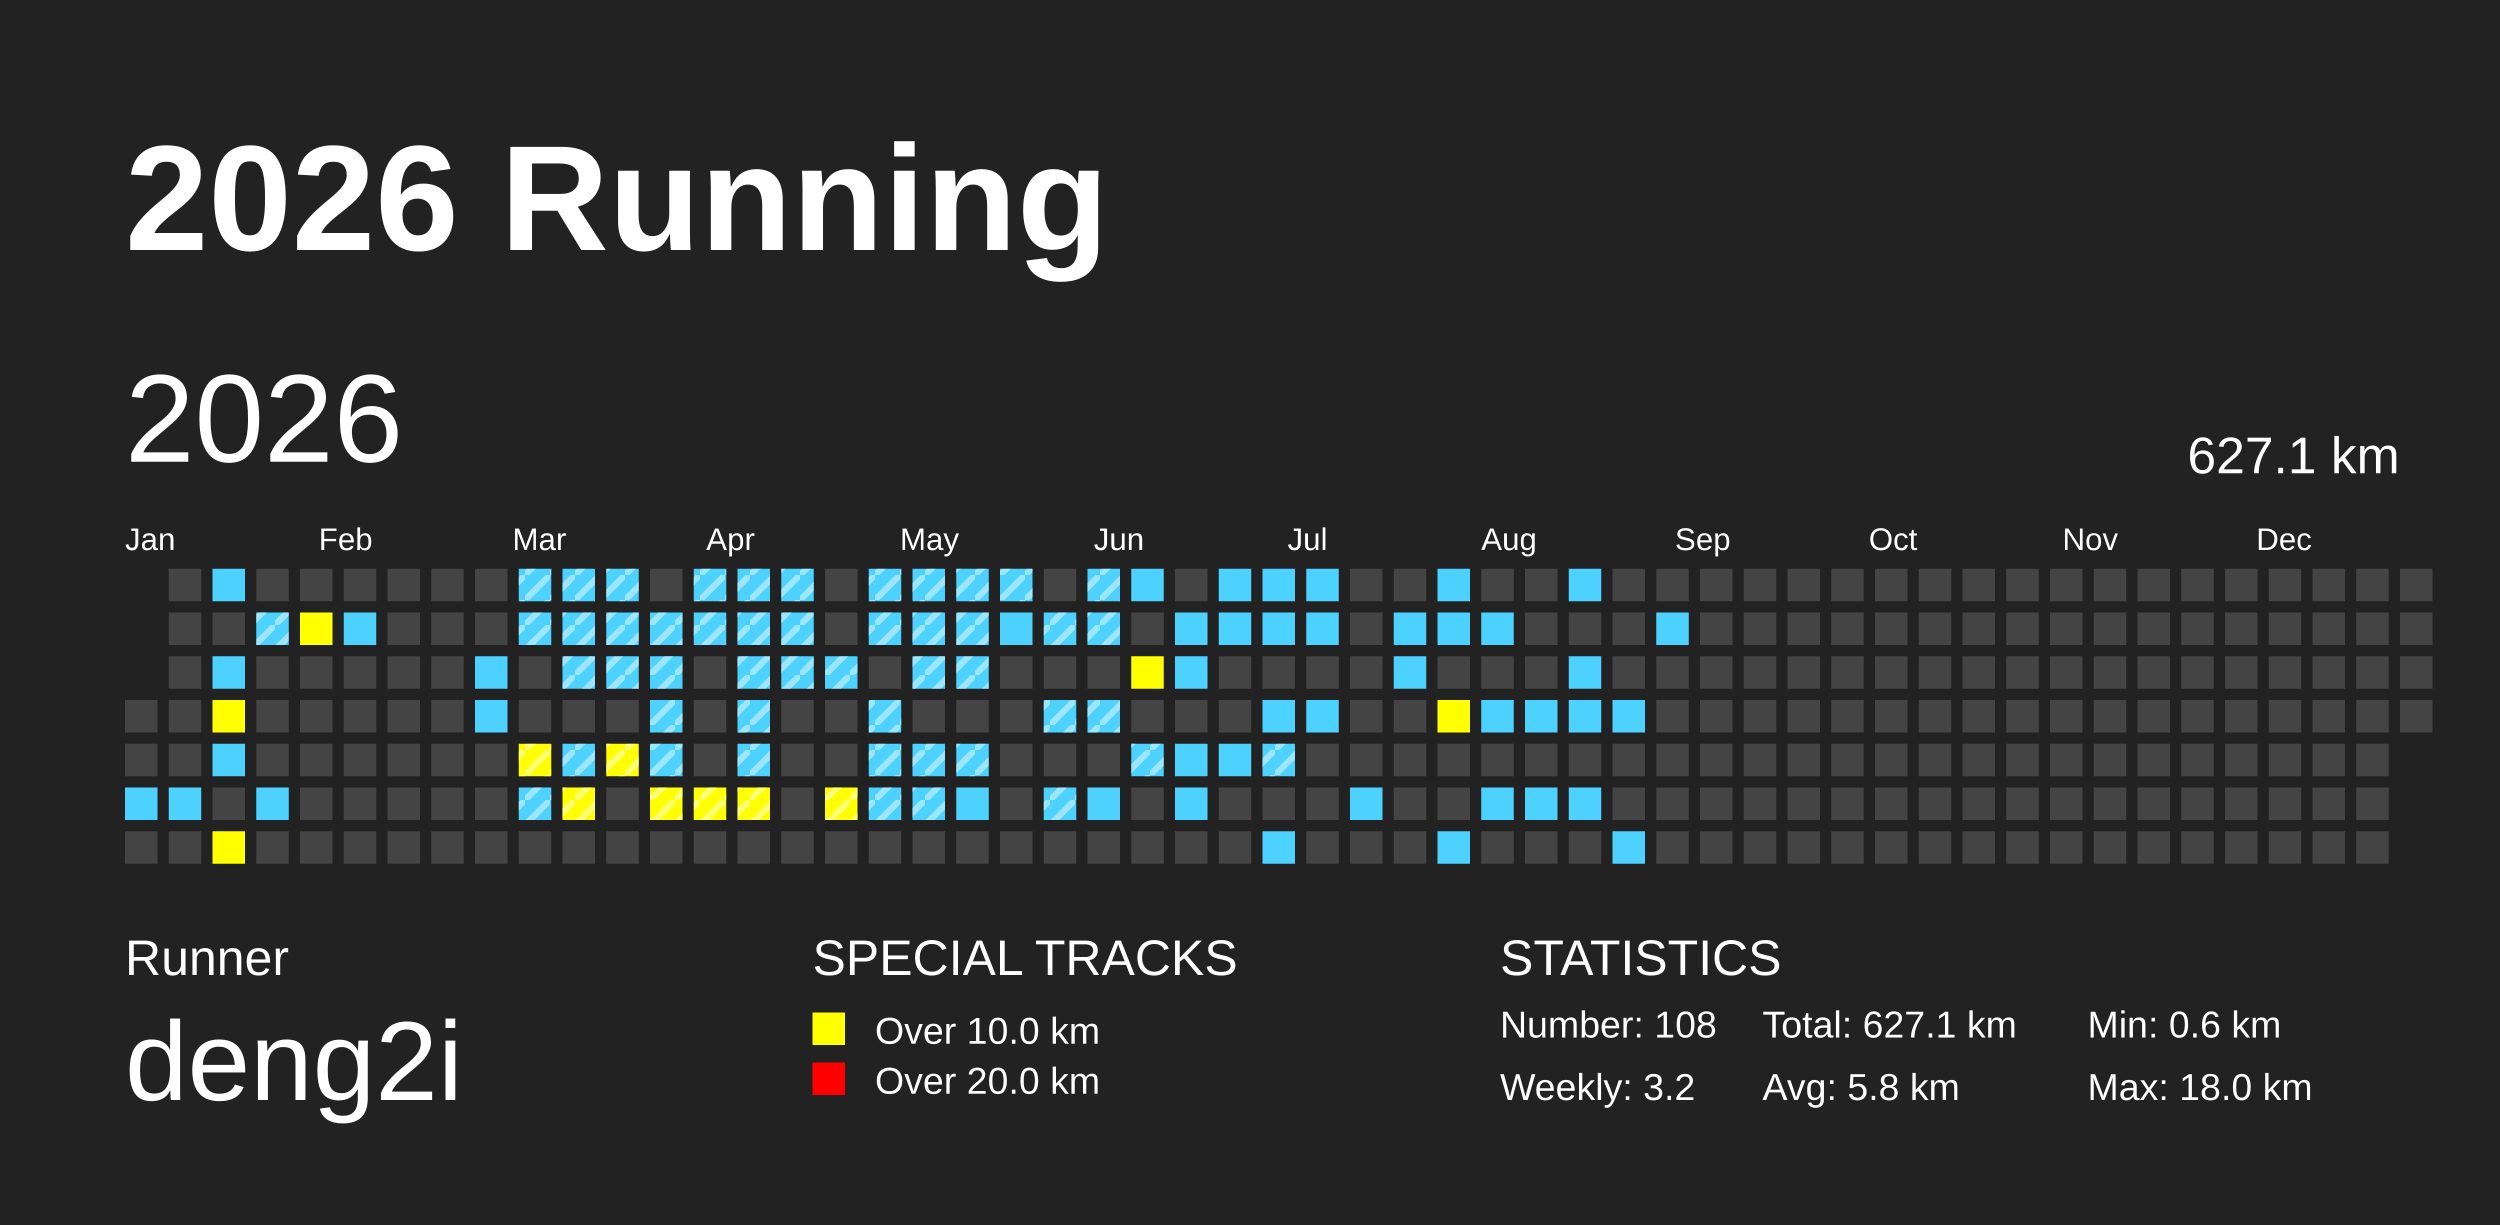
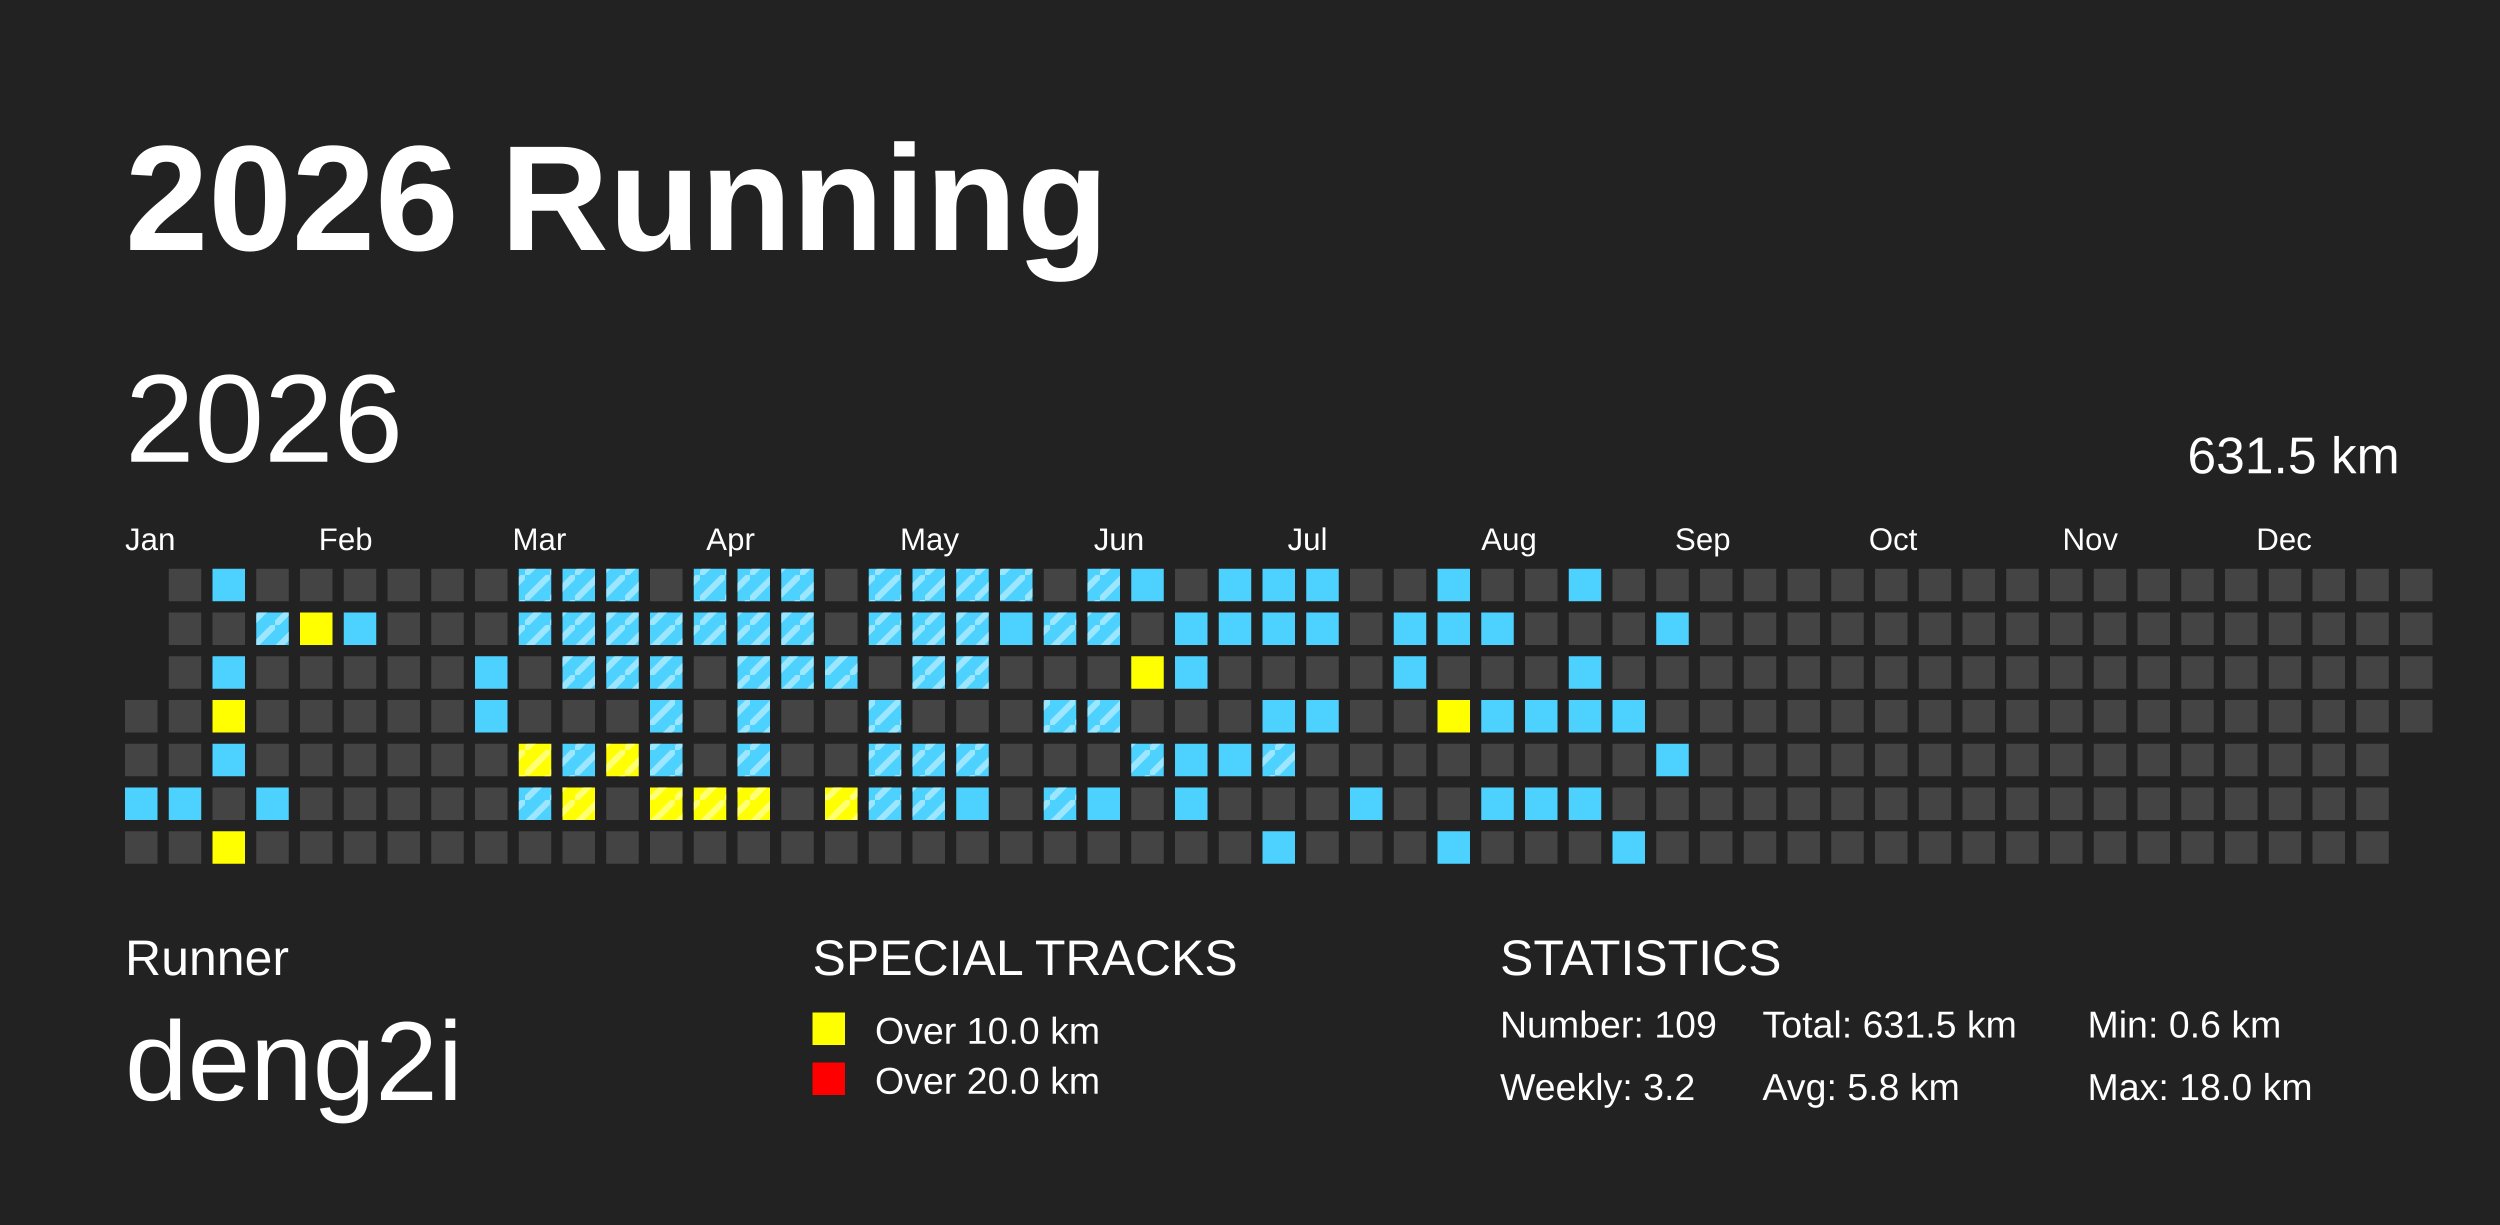
<svg xmlns="http://www.w3.org/2000/svg" baseProfile="full" height="98mm" version="1.1" viewBox="0,0,200,98" width="200mm">
  <defs>
    <pattern height="2" id="indoor-stripe" patternUnits="userSpaceOnUse" width="2">
      <line stroke="white" stroke-opacity="0.45" stroke-width="0.5" x1="0" x2="2" y1="2" y2="0" />
    </pattern>
  </defs>
  <rect fill="#222222" height="98" width="200" x="0" y="0" />
  <text fill="#FFFFFF" style="font-size:12px; font-family:Arial; font-weight:bold;" x="10" y="20">2026 Running</text>
  <text fill="#FFFFFF" style="font-size:4px; font-family:Arial" x="10" y="78">Runner</text>
  <text fill="#FFFFFF" style="font-size:9px; font-family:Arial" x="10" y="88">deng2i</text>
  <text fill="#FFFFFF" style="font-size:4px; font-family:Arial" x="65" y="78">SPECIAL TRACKS</text>
  <rect fill="yellow" height="2.6" width="2.6" x="65" y="81" />
  <text fill="#FFFFFF" style="font-size:3px; font-family:Arial" x="70" y="83.5">Over 10.0 km</text>
  <rect fill="red" height="2.6" width="2.6" x="65" y="85" />
  <text fill="#FFFFFF" style="font-size:3px; font-family:Arial" x="70" y="87.5">Over 20.0 km</text>
  <text fill="#FFFFFF" style="font-size:4px; font-family:Arial" x="120" y="78">STATISTICS</text>
-   <text fill="#FFFFFF" style="font-size:3px; font-family:Arial" x="120" y="83">Number: 108</text>
+   <text fill="#FFFFFF" style="font-size:3px; font-family:Arial" x="120" y="83">Number: 109</text>
  <text fill="#FFFFFF" style="font-size:3px; font-family:Arial" x="120" y="88">Weekly: 3.2</text>
-   <text fill="#FFFFFF" style="font-size:3px; font-family:Arial" x="141" y="83">Total: 627.1 km</text>
+   <text fill="#FFFFFF" style="font-size:3px; font-family:Arial" x="141" y="83">Total: 631.5 km</text>
  <text fill="#FFFFFF" style="font-size:3px; font-family:Arial" x="141" y="88">Avg: 5.8 km</text>
  <text fill="#FFFFFF" style="font-size:3px; font-family:Arial" x="167" y="83">Min: 0.6 km</text>
  <text fill="#FFFFFF" style="font-size:3px; font-family:Arial" x="167" y="88">Max: 18.0 km</text>
  <text dominant-baseline="hanging" fill="#FFFFFF" style="font-size:10.0px; font-family:Arial;" x="10" y="30">2026</text>
-   <text dominant-baseline="hanging" fill="#FFFFFF" style="font-size:4.125px; font-family:Arial;" x="175" y="35">627.1 km</text>
+   <text dominant-baseline="hanging" fill="#FFFFFF" style="font-size:4.125px; font-family:Arial;" x="175" y="35">631.5 km</text>
  <text fill="#FFFFFF" style="font-size:2.5px; font-family:Arial" x="10.0" y="44">Jan</text>
  <text fill="#FFFFFF" style="font-size:2.5px; font-family:Arial" x="25.5" y="44">Feb</text>
  <text fill="#FFFFFF" style="font-size:2.5px; font-family:Arial" x="41.0" y="44">Mar</text>
  <text fill="#FFFFFF" style="font-size:2.5px; font-family:Arial" x="56.5" y="44">Apr</text>
  <text fill="#FFFFFF" style="font-size:2.5px; font-family:Arial" x="72.0" y="44">May</text>
  <text fill="#FFFFFF" style="font-size:2.5px; font-family:Arial" x="87.5" y="44">Jun</text>
  <text fill="#FFFFFF" style="font-size:2.5px; font-family:Arial" x="103.0" y="44">Jul</text>
  <text fill="#FFFFFF" style="font-size:2.5px; font-family:Arial" x="118.5" y="44">Aug</text>
  <text fill="#FFFFFF" style="font-size:2.5px; font-family:Arial" x="134.0" y="44">Sep</text>
  <text fill="#FFFFFF" style="font-size:2.5px; font-family:Arial" x="149.5" y="44">Oct</text>
  <text fill="#FFFFFF" style="font-size:2.5px; font-family:Arial" x="165.0" y="44">Nov</text>
  <text fill="#FFFFFF" style="font-size:2.5px; font-family:Arial" x="180.5" y="44">Dec</text>
  <rect fill="#444444" height="2.6" width="2.6" x="10.0" y="56.0" />
  <rect fill="#444444" height="2.6" width="2.6" x="10.0" y="59.5" />
  <rect fill="#4DD2FF" height="2.6" width="2.6" x="10.0" y="63.0" />
  <rect fill="#444444" height="2.6" width="2.6" x="10.0" y="66.5" />
  <rect fill="#444444" height="2.6" width="2.6" x="13.5" y="45.5" />
  <rect fill="#444444" height="2.6" width="2.6" x="13.5" y="49.0" />
  <rect fill="#444444" height="2.6" width="2.6" x="13.5" y="52.5" />
  <rect fill="#444444" height="2.6" width="2.6" x="13.5" y="56.0" />
  <rect fill="#444444" height="2.6" width="2.6" x="13.5" y="59.5" />
  <rect fill="#4DD2FF" height="2.6" width="2.6" x="13.5" y="63.0" />
  <rect fill="#444444" height="2.6" width="2.6" x="13.5" y="66.5" />
  <rect fill="#4DD2FF" height="2.6" width="2.6" x="17.0" y="45.5" />
  <rect fill="#444444" height="2.6" width="2.6" x="17.0" y="49.0" />
  <rect fill="#4DD2FF" height="2.6" width="2.6" x="17.0" y="52.5" />
  <rect fill="yellow" height="2.6" width="2.6" x="17.0" y="56.0" />
  <rect fill="#4DD2FF" height="2.6" width="2.6" x="17.0" y="59.5" />
  <rect fill="#444444" height="2.6" width="2.6" x="17.0" y="63.0" />
  <rect fill="yellow" height="2.6" width="2.6" x="17.0" y="66.5" />
  <rect fill="#444444" height="2.6" width="2.6" x="20.5" y="45.5" />
  <rect fill="#4DD2FF" height="2.6" width="2.6" x="20.5" y="49.0" />
  <rect fill="url(#indoor-stripe)" height="2.6" style="pointer-events: none;" width="2.6" x="20.5" y="49.0" />
  <rect fill="#444444" height="2.6" width="2.6" x="20.5" y="52.5" />
  <rect fill="#444444" height="2.6" width="2.6" x="20.5" y="56.0" />
  <rect fill="#444444" height="2.6" width="2.6" x="20.5" y="59.5" />
  <rect fill="#4DD2FF" height="2.6" width="2.6" x="20.5" y="63.0" />
  <rect fill="#444444" height="2.6" width="2.6" x="20.5" y="66.5" />
  <rect fill="#444444" height="2.6" width="2.6" x="24.0" y="45.5" />
  <rect fill="yellow" height="2.6" width="2.6" x="24.0" y="49.0" />
  <rect fill="#444444" height="2.6" width="2.6" x="24.0" y="52.5" />
  <rect fill="#444444" height="2.6" width="2.6" x="24.0" y="56.0" />
  <rect fill="#444444" height="2.6" width="2.6" x="24.0" y="59.5" />
  <rect fill="#444444" height="2.6" width="2.6" x="24.0" y="63.0" />
  <rect fill="#444444" height="2.6" width="2.6" x="24.0" y="66.5" />
  <rect fill="#444444" height="2.6" width="2.6" x="27.5" y="45.5" />
  <rect fill="#4DD2FF" height="2.6" width="2.6" x="27.5" y="49.0" />
  <rect fill="#444444" height="2.6" width="2.6" x="27.5" y="52.5" />
  <rect fill="#444444" height="2.6" width="2.6" x="27.5" y="56.0" />
  <rect fill="#444444" height="2.6" width="2.6" x="27.5" y="59.5" />
  <rect fill="#444444" height="2.6" width="2.6" x="27.5" y="63.0" />
  <rect fill="#444444" height="2.6" width="2.6" x="27.5" y="66.5" />
  <rect fill="#444444" height="2.6" width="2.6" x="31.0" y="45.5" />
  <rect fill="#444444" height="2.6" width="2.6" x="31.0" y="49.0" />
  <rect fill="#444444" height="2.6" width="2.6" x="31.0" y="52.5" />
  <rect fill="#444444" height="2.6" width="2.6" x="31.0" y="56.0" />
  <rect fill="#444444" height="2.6" width="2.6" x="31.0" y="59.5" />
  <rect fill="#444444" height="2.6" width="2.6" x="31.0" y="63.0" />
  <rect fill="#444444" height="2.6" width="2.6" x="31.0" y="66.5" />
  <rect fill="#444444" height="2.6" width="2.6" x="34.5" y="45.5" />
  <rect fill="#444444" height="2.6" width="2.6" x="34.5" y="49.0" />
  <rect fill="#444444" height="2.6" width="2.6" x="34.5" y="52.5" />
  <rect fill="#444444" height="2.6" width="2.6" x="34.5" y="56.0" />
  <rect fill="#444444" height="2.6" width="2.6" x="34.5" y="59.5" />
  <rect fill="#444444" height="2.6" width="2.6" x="34.5" y="63.0" />
  <rect fill="#444444" height="2.6" width="2.6" x="34.5" y="66.5" />
  <rect fill="#444444" height="2.6" width="2.6" x="38.0" y="45.5" />
  <rect fill="#444444" height="2.6" width="2.6" x="38.0" y="49.0" />
  <rect fill="#4DD2FF" height="2.6" width="2.6" x="38.0" y="52.5" />
  <rect fill="#4DD2FF" height="2.6" width="2.6" x="38.0" y="56.0" />
  <rect fill="#444444" height="2.6" width="2.6" x="38.0" y="59.5" />
  <rect fill="#444444" height="2.6" width="2.6" x="38.0" y="63.0" />
  <rect fill="#444444" height="2.6" width="2.6" x="38.0" y="66.5" />
  <rect fill="#4DD2FF" height="2.6" width="2.6" x="41.5" y="45.5" />
  <rect fill="url(#indoor-stripe)" height="2.6" style="pointer-events: none;" width="2.6" x="41.5" y="45.5" />
  <rect fill="#4DD2FF" height="2.6" width="2.6" x="41.5" y="49.0" />
  <rect fill="url(#indoor-stripe)" height="2.6" style="pointer-events: none;" width="2.6" x="41.5" y="49.0" />
  <rect fill="#444444" height="2.6" width="2.6" x="41.5" y="52.5" />
  <rect fill="#444444" height="2.6" width="2.6" x="41.5" y="56.0" />
  <rect fill="yellow" height="2.6" width="2.6" x="41.5" y="59.5" />
  <rect fill="url(#indoor-stripe)" height="2.6" style="pointer-events: none;" width="2.6" x="41.5" y="59.5" />
  <rect fill="#4DD2FF" height="2.6" width="2.6" x="41.5" y="63.0" />
  <rect fill="url(#indoor-stripe)" height="2.6" style="pointer-events: none;" width="2.6" x="41.5" y="63.0" />
  <rect fill="#444444" height="2.6" width="2.6" x="41.5" y="66.5" />
  <rect fill="#4DD2FF" height="2.6" width="2.6" x="45.0" y="45.5" />
  <rect fill="url(#indoor-stripe)" height="2.6" style="pointer-events: none;" width="2.6" x="45.0" y="45.5" />
  <rect fill="#4DD2FF" height="2.6" width="2.6" x="45.0" y="49.0" />
  <rect fill="url(#indoor-stripe)" height="2.6" style="pointer-events: none;" width="2.6" x="45.0" y="49.0" />
  <rect fill="#4DD2FF" height="2.6" width="2.6" x="45.0" y="52.5" />
  <rect fill="url(#indoor-stripe)" height="2.6" style="pointer-events: none;" width="2.6" x="45.0" y="52.5" />
  <rect fill="#444444" height="2.6" width="2.6" x="45.0" y="56.0" />
  <rect fill="#4DD2FF" height="2.6" width="2.6" x="45.0" y="59.5" />
  <rect fill="url(#indoor-stripe)" height="2.6" style="pointer-events: none;" width="2.6" x="45.0" y="59.5" />
  <rect fill="yellow" height="2.6" width="2.6" x="45.0" y="63.0" />
  <rect fill="url(#indoor-stripe)" height="2.6" style="pointer-events: none;" width="2.6" x="45.0" y="63.0" />
  <rect fill="#444444" height="2.6" width="2.6" x="45.0" y="66.5" />
  <rect fill="#4DD2FF" height="2.6" width="2.6" x="48.5" y="45.5" />
  <rect fill="url(#indoor-stripe)" height="2.6" style="pointer-events: none;" width="2.6" x="48.5" y="45.5" />
  <rect fill="#4DD2FF" height="2.6" width="2.6" x="48.5" y="49.0" />
  <rect fill="url(#indoor-stripe)" height="2.6" style="pointer-events: none;" width="2.6" x="48.5" y="49.0" />
  <rect fill="#4DD2FF" height="2.6" width="2.6" x="48.5" y="52.5" />
  <rect fill="url(#indoor-stripe)" height="2.6" style="pointer-events: none;" width="2.6" x="48.5" y="52.5" />
  <rect fill="#444444" height="2.6" width="2.6" x="48.5" y="56.0" />
  <rect fill="yellow" height="2.6" width="2.6" x="48.5" y="59.5" />
  <rect fill="url(#indoor-stripe)" height="2.6" style="pointer-events: none;" width="2.6" x="48.5" y="59.5" />
  <rect fill="#444444" height="2.6" width="2.6" x="48.5" y="63.0" />
  <rect fill="#444444" height="2.6" width="2.6" x="48.5" y="66.5" />
  <rect fill="#444444" height="2.6" width="2.6" x="52.0" y="45.5" />
  <rect fill="#4DD2FF" height="2.6" width="2.6" x="52.0" y="49.0" />
  <rect fill="url(#indoor-stripe)" height="2.6" style="pointer-events: none;" width="2.6" x="52.0" y="49.0" />
  <rect fill="#4DD2FF" height="2.6" width="2.6" x="52.0" y="52.5" />
  <rect fill="url(#indoor-stripe)" height="2.6" style="pointer-events: none;" width="2.6" x="52.0" y="52.5" />
  <rect fill="#4DD2FF" height="2.6" width="2.6" x="52.0" y="56.0" />
  <rect fill="url(#indoor-stripe)" height="2.6" style="pointer-events: none;" width="2.6" x="52.0" y="56.0" />
  <rect fill="#4DD2FF" height="2.6" width="2.6" x="52.0" y="59.5" />
  <rect fill="url(#indoor-stripe)" height="2.6" style="pointer-events: none;" width="2.6" x="52.0" y="59.5" />
  <rect fill="yellow" height="2.6" width="2.6" x="52.0" y="63.0" />
  <rect fill="url(#indoor-stripe)" height="2.6" style="pointer-events: none;" width="2.6" x="52.0" y="63.0" />
  <rect fill="#444444" height="2.6" width="2.6" x="52.0" y="66.5" />
  <rect fill="#4DD2FF" height="2.6" width="2.6" x="55.5" y="45.5" />
  <rect fill="url(#indoor-stripe)" height="2.6" style="pointer-events: none;" width="2.6" x="55.5" y="45.5" />
  <rect fill="#4DD2FF" height="2.6" width="2.6" x="55.5" y="49.0" />
  <rect fill="url(#indoor-stripe)" height="2.6" style="pointer-events: none;" width="2.6" x="55.5" y="49.0" />
  <rect fill="#444444" height="2.6" width="2.6" x="55.5" y="52.5" />
  <rect fill="#444444" height="2.6" width="2.6" x="55.5" y="56.0" />
  <rect fill="#444444" height="2.6" width="2.6" x="55.5" y="59.5" />
  <rect fill="yellow" height="2.6" width="2.6" x="55.5" y="63.0" />
  <rect fill="url(#indoor-stripe)" height="2.6" style="pointer-events: none;" width="2.6" x="55.5" y="63.0" />
  <rect fill="#444444" height="2.6" width="2.6" x="55.5" y="66.5" />
  <rect fill="#4DD2FF" height="2.6" width="2.6" x="59.0" y="45.5" />
  <rect fill="url(#indoor-stripe)" height="2.6" style="pointer-events: none;" width="2.6" x="59.0" y="45.5" />
  <rect fill="#4DD2FF" height="2.6" width="2.6" x="59.0" y="49.0" />
  <rect fill="url(#indoor-stripe)" height="2.6" style="pointer-events: none;" width="2.6" x="59.0" y="49.0" />
  <rect fill="#4DD2FF" height="2.6" width="2.6" x="59.0" y="52.5" />
  <rect fill="url(#indoor-stripe)" height="2.6" style="pointer-events: none;" width="2.6" x="59.0" y="52.5" />
  <rect fill="#4DD2FF" height="2.6" width="2.6" x="59.0" y="56.0" />
  <rect fill="url(#indoor-stripe)" height="2.6" style="pointer-events: none;" width="2.6" x="59.0" y="56.0" />
  <rect fill="#4DD2FF" height="2.6" width="2.6" x="59.0" y="59.5" />
  <rect fill="url(#indoor-stripe)" height="2.6" style="pointer-events: none;" width="2.6" x="59.0" y="59.5" />
  <rect fill="yellow" height="2.6" width="2.6" x="59.0" y="63.0" />
  <rect fill="url(#indoor-stripe)" height="2.6" style="pointer-events: none;" width="2.6" x="59.0" y="63.0" />
  <rect fill="#444444" height="2.6" width="2.6" x="59.0" y="66.5" />
  <rect fill="#4DD2FF" height="2.6" width="2.6" x="62.5" y="45.5" />
  <rect fill="url(#indoor-stripe)" height="2.6" style="pointer-events: none;" width="2.6" x="62.5" y="45.5" />
  <rect fill="#4DD2FF" height="2.6" width="2.6" x="62.5" y="49.0" />
  <rect fill="url(#indoor-stripe)" height="2.6" style="pointer-events: none;" width="2.6" x="62.5" y="49.0" />
  <rect fill="#4DD2FF" height="2.6" width="2.6" x="62.5" y="52.5" />
  <rect fill="url(#indoor-stripe)" height="2.6" style="pointer-events: none;" width="2.6" x="62.5" y="52.5" />
  <rect fill="#444444" height="2.6" width="2.6" x="62.5" y="56.0" />
  <rect fill="#444444" height="2.6" width="2.6" x="62.5" y="59.5" />
  <rect fill="#444444" height="2.6" width="2.6" x="62.5" y="63.0" />
  <rect fill="#444444" height="2.6" width="2.6" x="62.5" y="66.5" />
  <rect fill="#444444" height="2.6" width="2.6" x="66.0" y="45.5" />
  <rect fill="#444444" height="2.6" width="2.6" x="66.0" y="49.0" />
  <rect fill="#4DD2FF" height="2.6" width="2.6" x="66.0" y="52.5" />
  <rect fill="url(#indoor-stripe)" height="2.6" style="pointer-events: none;" width="2.6" x="66.0" y="52.5" />
  <rect fill="#444444" height="2.6" width="2.6" x="66.0" y="56.0" />
  <rect fill="#444444" height="2.6" width="2.6" x="66.0" y="59.5" />
  <rect fill="yellow" height="2.6" width="2.6" x="66.0" y="63.0" />
  <rect fill="url(#indoor-stripe)" height="2.6" style="pointer-events: none;" width="2.6" x="66.0" y="63.0" />
  <rect fill="#444444" height="2.6" width="2.6" x="66.0" y="66.5" />
  <rect fill="#4DD2FF" height="2.6" width="2.6" x="69.5" y="45.5" />
  <rect fill="url(#indoor-stripe)" height="2.6" style="pointer-events: none;" width="2.6" x="69.5" y="45.5" />
  <rect fill="#4DD2FF" height="2.6" width="2.6" x="69.5" y="49.0" />
  <rect fill="url(#indoor-stripe)" height="2.6" style="pointer-events: none;" width="2.6" x="69.5" y="49.0" />
  <rect fill="#444444" height="2.6" width="2.6" x="69.5" y="52.5" />
  <rect fill="#4DD2FF" height="2.6" width="2.6" x="69.5" y="56.0" />
  <rect fill="url(#indoor-stripe)" height="2.6" style="pointer-events: none;" width="2.6" x="69.5" y="56.0" />
  <rect fill="#4DD2FF" height="2.6" width="2.6" x="69.5" y="59.5" />
  <rect fill="url(#indoor-stripe)" height="2.6" style="pointer-events: none;" width="2.6" x="69.5" y="59.5" />
  <rect fill="#4DD2FF" height="2.6" width="2.6" x="69.5" y="63.0" />
  <rect fill="url(#indoor-stripe)" height="2.6" style="pointer-events: none;" width="2.6" x="69.5" y="63.0" />
  <rect fill="#444444" height="2.6" width="2.6" x="69.5" y="66.5" />
  <rect fill="#4DD2FF" height="2.6" width="2.6" x="73.0" y="45.5" />
  <rect fill="url(#indoor-stripe)" height="2.6" style="pointer-events: none;" width="2.6" x="73.0" y="45.5" />
  <rect fill="#4DD2FF" height="2.6" width="2.6" x="73.0" y="49.0" />
  <rect fill="url(#indoor-stripe)" height="2.6" style="pointer-events: none;" width="2.6" x="73.0" y="49.0" />
  <rect fill="#4DD2FF" height="2.6" width="2.6" x="73.0" y="52.5" />
  <rect fill="url(#indoor-stripe)" height="2.6" style="pointer-events: none;" width="2.6" x="73.0" y="52.5" />
  <rect fill="#444444" height="2.6" width="2.6" x="73.0" y="56.0" />
  <rect fill="#4DD2FF" height="2.6" width="2.6" x="73.0" y="59.5" />
  <rect fill="url(#indoor-stripe)" height="2.6" style="pointer-events: none;" width="2.6" x="73.0" y="59.5" />
  <rect fill="#4DD2FF" height="2.6" width="2.6" x="73.0" y="63.0" />
  <rect fill="url(#indoor-stripe)" height="2.6" style="pointer-events: none;" width="2.6" x="73.0" y="63.0" />
  <rect fill="#444444" height="2.6" width="2.6" x="73.0" y="66.5" />
  <rect fill="#4DD2FF" height="2.6" width="2.6" x="76.5" y="45.5" />
  <rect fill="url(#indoor-stripe)" height="2.6" style="pointer-events: none;" width="2.6" x="76.5" y="45.5" />
  <rect fill="#4DD2FF" height="2.6" width="2.6" x="76.5" y="49.0" />
  <rect fill="url(#indoor-stripe)" height="2.6" style="pointer-events: none;" width="2.6" x="76.5" y="49.0" />
  <rect fill="#4DD2FF" height="2.6" width="2.6" x="76.5" y="52.5" />
  <rect fill="url(#indoor-stripe)" height="2.6" style="pointer-events: none;" width="2.6" x="76.5" y="52.5" />
  <rect fill="#444444" height="2.6" width="2.6" x="76.5" y="56.0" />
  <rect fill="#4DD2FF" height="2.6" width="2.6" x="76.5" y="59.5" />
  <rect fill="url(#indoor-stripe)" height="2.6" style="pointer-events: none;" width="2.6" x="76.5" y="59.5" />
  <rect fill="#4DD2FF" height="2.6" width="2.6" x="76.5" y="63.0" />
  <rect fill="#444444" height="2.6" width="2.6" x="76.5" y="66.5" />
  <rect fill="#4DD2FF" height="2.6" width="2.6" x="80.0" y="45.5" />
  <rect fill="url(#indoor-stripe)" height="2.6" style="pointer-events: none;" width="2.6" x="80.0" y="45.5" />
  <rect fill="#4DD2FF" height="2.6" width="2.6" x="80.0" y="49.0" />
  <rect fill="#444444" height="2.6" width="2.6" x="80.0" y="52.5" />
  <rect fill="#444444" height="2.6" width="2.6" x="80.0" y="56.0" />
  <rect fill="#444444" height="2.6" width="2.6" x="80.0" y="59.5" />
  <rect fill="#444444" height="2.6" width="2.6" x="80.0" y="63.0" />
  <rect fill="#444444" height="2.6" width="2.6" x="80.0" y="66.5" />
  <rect fill="#444444" height="2.6" width="2.6" x="83.5" y="45.5" />
  <rect fill="#4DD2FF" height="2.6" width="2.6" x="83.5" y="49.0" />
  <rect fill="url(#indoor-stripe)" height="2.6" style="pointer-events: none;" width="2.6" x="83.5" y="49.0" />
  <rect fill="#444444" height="2.6" width="2.6" x="83.5" y="52.5" />
  <rect fill="#4DD2FF" height="2.6" width="2.6" x="83.5" y="56.0" />
  <rect fill="url(#indoor-stripe)" height="2.6" style="pointer-events: none;" width="2.6" x="83.5" y="56.0" />
  <rect fill="#444444" height="2.6" width="2.6" x="83.5" y="59.5" />
  <rect fill="#4DD2FF" height="2.6" width="2.6" x="83.5" y="63.0" />
  <rect fill="url(#indoor-stripe)" height="2.6" style="pointer-events: none;" width="2.6" x="83.5" y="63.0" />
  <rect fill="#444444" height="2.6" width="2.6" x="83.5" y="66.5" />
  <rect fill="#4DD2FF" height="2.6" width="2.6" x="87.0" y="45.5" />
  <rect fill="url(#indoor-stripe)" height="2.6" style="pointer-events: none;" width="2.6" x="87.0" y="45.5" />
  <rect fill="#4DD2FF" height="2.6" width="2.6" x="87.0" y="49.0" />
  <rect fill="url(#indoor-stripe)" height="2.6" style="pointer-events: none;" width="2.6" x="87.0" y="49.0" />
  <rect fill="#444444" height="2.6" width="2.6" x="87.0" y="52.5" />
  <rect fill="#4DD2FF" height="2.6" width="2.6" x="87.0" y="56.0" />
  <rect fill="url(#indoor-stripe)" height="2.6" style="pointer-events: none;" width="2.6" x="87.0" y="56.0" />
  <rect fill="#444444" height="2.6" width="2.6" x="87.0" y="59.5" />
  <rect fill="#4DD2FF" height="2.6" width="2.6" x="87.0" y="63.0" />
  <rect fill="#444444" height="2.6" width="2.6" x="87.0" y="66.5" />
  <rect fill="#4DD2FF" height="2.6" width="2.6" x="90.5" y="45.5" />
  <rect fill="#444444" height="2.6" width="2.6" x="90.5" y="49.0" />
  <rect fill="yellow" height="2.6" width="2.6" x="90.5" y="52.5" />
  <rect fill="#444444" height="2.6" width="2.6" x="90.5" y="56.0" />
  <rect fill="#4DD2FF" height="2.6" width="2.6" x="90.5" y="59.5" />
  <rect fill="url(#indoor-stripe)" height="2.6" style="pointer-events: none;" width="2.6" x="90.5" y="59.5" />
  <rect fill="#444444" height="2.6" width="2.6" x="90.5" y="63.0" />
  <rect fill="#444444" height="2.6" width="2.6" x="90.5" y="66.5" />
  <rect fill="#444444" height="2.6" width="2.6" x="94.0" y="45.5" />
  <rect fill="#4DD2FF" height="2.6" width="2.6" x="94.0" y="49.0" />
  <rect fill="#4DD2FF" height="2.6" width="2.6" x="94.0" y="52.5" />
  <rect fill="#444444" height="2.6" width="2.6" x="94.0" y="56.0" />
  <rect fill="#4DD2FF" height="2.6" width="2.6" x="94.0" y="59.5" />
  <rect fill="#4DD2FF" height="2.6" width="2.6" x="94.0" y="63.0" />
  <rect fill="#444444" height="2.6" width="2.6" x="94.0" y="66.5" />
  <rect fill="#4DD2FF" height="2.6" width="2.6" x="97.5" y="45.5" />
  <rect fill="#4DD2FF" height="2.6" width="2.6" x="97.5" y="49.0" />
  <rect fill="#444444" height="2.6" width="2.6" x="97.5" y="52.5" />
  <rect fill="#444444" height="2.6" width="2.6" x="97.5" y="56.0" />
  <rect fill="#4DD2FF" height="2.6" width="2.6" x="97.5" y="59.5" />
  <rect fill="#444444" height="2.6" width="2.6" x="97.5" y="63.0" />
  <rect fill="#444444" height="2.6" width="2.6" x="97.5" y="66.5" />
  <rect fill="#4DD2FF" height="2.6" width="2.6" x="101.0" y="45.5" />
  <rect fill="#4DD2FF" height="2.6" width="2.6" x="101.0" y="49.0" />
  <rect fill="#444444" height="2.6" width="2.6" x="101.0" y="52.5" />
  <rect fill="#4DD2FF" height="2.6" width="2.6" x="101.0" y="56.0" />
  <rect fill="#4DD2FF" height="2.6" width="2.6" x="101.0" y="59.5" />
  <rect fill="url(#indoor-stripe)" height="2.6" style="pointer-events: none;" width="2.6" x="101.0" y="59.5" />
  <rect fill="#444444" height="2.6" width="2.6" x="101.0" y="63.0" />
  <rect fill="#4DD2FF" height="2.6" width="2.6" x="101.0" y="66.5" />
  <rect fill="#4DD2FF" height="2.6" width="2.6" x="104.5" y="45.5" />
  <rect fill="#4DD2FF" height="2.6" width="2.6" x="104.5" y="49.0" />
  <rect fill="#444444" height="2.6" width="2.6" x="104.5" y="52.5" />
  <rect fill="#4DD2FF" height="2.6" width="2.6" x="104.5" y="56.0" />
  <rect fill="#444444" height="2.6" width="2.6" x="104.5" y="59.5" />
  <rect fill="#444444" height="2.6" width="2.6" x="104.5" y="63.0" />
  <rect fill="#444444" height="2.6" width="2.6" x="104.5" y="66.5" />
  <rect fill="#444444" height="2.6" width="2.6" x="108.0" y="45.5" />
  <rect fill="#444444" height="2.6" width="2.6" x="108.0" y="49.0" />
  <rect fill="#444444" height="2.6" width="2.6" x="108.0" y="52.5" />
  <rect fill="#444444" height="2.6" width="2.6" x="108.0" y="56.0" />
  <rect fill="#444444" height="2.6" width="2.6" x="108.0" y="59.5" />
  <rect fill="#4DD2FF" height="2.6" width="2.6" x="108.0" y="63.0" />
  <rect fill="#444444" height="2.6" width="2.6" x="108.0" y="66.5" />
  <rect fill="#444444" height="2.6" width="2.6" x="111.5" y="45.5" />
  <rect fill="#4DD2FF" height="2.6" width="2.6" x="111.5" y="49.0" />
  <rect fill="#4DD2FF" height="2.6" width="2.6" x="111.5" y="52.5" />
  <rect fill="#444444" height="2.6" width="2.6" x="111.5" y="56.0" />
  <rect fill="#444444" height="2.6" width="2.6" x="111.5" y="59.5" />
  <rect fill="#444444" height="2.6" width="2.6" x="111.5" y="63.0" />
  <rect fill="#444444" height="2.6" width="2.6" x="111.5" y="66.5" />
  <rect fill="#4DD2FF" height="2.6" width="2.6" x="115.0" y="45.5" />
  <rect fill="#4DD2FF" height="2.6" width="2.6" x="115.0" y="49.0" />
  <rect fill="#444444" height="2.6" width="2.6" x="115.0" y="52.5" />
  <rect fill="yellow" height="2.6" width="2.6" x="115.0" y="56.0" />
  <rect fill="#444444" height="2.6" width="2.6" x="115.0" y="59.5" />
  <rect fill="#444444" height="2.6" width="2.6" x="115.0" y="63.0" />
  <rect fill="#4DD2FF" height="2.6" width="2.6" x="115.0" y="66.5" />
  <rect fill="#444444" height="2.6" width="2.6" x="118.5" y="45.5" />
  <rect fill="#4DD2FF" height="2.6" width="2.6" x="118.5" y="49.0" />
  <rect fill="#444444" height="2.6" width="2.6" x="118.5" y="52.5" />
  <rect fill="#4DD2FF" height="2.6" width="2.6" x="118.5" y="56.0" />
  <rect fill="#444444" height="2.6" width="2.6" x="118.5" y="59.5" />
  <rect fill="#4DD2FF" height="2.6" width="2.6" x="118.5" y="63.0" />
  <rect fill="#444444" height="2.6" width="2.6" x="118.5" y="66.5" />
  <rect fill="#444444" height="2.6" width="2.6" x="122.0" y="45.5" />
  <rect fill="#444444" height="2.6" width="2.6" x="122.0" y="49.0" />
  <rect fill="#444444" height="2.6" width="2.6" x="122.0" y="52.5" />
  <rect fill="#4DD2FF" height="2.6" width="2.6" x="122.0" y="56.0" />
  <rect fill="#444444" height="2.6" width="2.6" x="122.0" y="59.5" />
  <rect fill="#4DD2FF" height="2.6" width="2.6" x="122.0" y="63.0" />
  <rect fill="#444444" height="2.6" width="2.6" x="122.0" y="66.5" />
  <rect fill="#4DD2FF" height="2.6" width="2.6" x="125.5" y="45.5" />
  <rect fill="#444444" height="2.6" width="2.6" x="125.5" y="49.0" />
  <rect fill="#4DD2FF" height="2.6" width="2.6" x="125.5" y="52.5" />
  <rect fill="#4DD2FF" height="2.6" width="2.6" x="125.5" y="56.0" />
  <rect fill="#444444" height="2.6" width="2.6" x="125.5" y="59.5" />
  <rect fill="#4DD2FF" height="2.6" width="2.6" x="125.5" y="63.0" />
  <rect fill="#444444" height="2.6" width="2.6" x="125.5" y="66.5" />
  <rect fill="#444444" height="2.6" width="2.6" x="129.0" y="45.5" />
  <rect fill="#444444" height="2.6" width="2.6" x="129.0" y="49.0" />
  <rect fill="#444444" height="2.6" width="2.6" x="129.0" y="52.5" />
  <rect fill="#4DD2FF" height="2.6" width="2.6" x="129.0" y="56.0" />
  <rect fill="#444444" height="2.6" width="2.6" x="129.0" y="59.5" />
  <rect fill="#444444" height="2.6" width="2.6" x="129.0" y="63.0" />
  <rect fill="#4DD2FF" height="2.6" width="2.6" x="129.0" y="66.5" />
  <rect fill="#444444" height="2.6" width="2.6" x="132.5" y="45.5" />
  <rect fill="#4DD2FF" height="2.6" width="2.6" x="132.5" y="49.0" />
  <rect fill="#444444" height="2.6" width="2.6" x="132.5" y="52.5" />
  <rect fill="#444444" height="2.6" width="2.6" x="132.5" y="56.0" />
-   <rect fill="#444444" height="2.6" width="2.6" x="132.5" y="59.5" />
+   <rect fill="#4DD2FF" height="2.6" width="2.6" x="132.5" y="59.5" />
  <rect fill="#444444" height="2.6" width="2.6" x="132.5" y="63.0" />
  <rect fill="#444444" height="2.6" width="2.6" x="132.5" y="66.5" />
  <rect fill="#444444" height="2.6" width="2.6" x="136.0" y="45.5" />
  <rect fill="#444444" height="2.6" width="2.6" x="136.0" y="49.0" />
  <rect fill="#444444" height="2.6" width="2.6" x="136.0" y="52.5" />
  <rect fill="#444444" height="2.6" width="2.6" x="136.0" y="56.0" />
  <rect fill="#444444" height="2.6" width="2.6" x="136.0" y="59.5" />
  <rect fill="#444444" height="2.6" width="2.6" x="136.0" y="63.0" />
  <rect fill="#444444" height="2.6" width="2.6" x="136.0" y="66.5" />
  <rect fill="#444444" height="2.6" width="2.6" x="139.5" y="45.5" />
  <rect fill="#444444" height="2.6" width="2.6" x="139.5" y="49.0" />
  <rect fill="#444444" height="2.6" width="2.6" x="139.5" y="52.5" />
  <rect fill="#444444" height="2.6" width="2.6" x="139.5" y="56.0" />
  <rect fill="#444444" height="2.6" width="2.6" x="139.5" y="59.5" />
  <rect fill="#444444" height="2.6" width="2.6" x="139.5" y="63.0" />
  <rect fill="#444444" height="2.6" width="2.6" x="139.5" y="66.5" />
  <rect fill="#444444" height="2.6" width="2.6" x="143.0" y="45.5" />
  <rect fill="#444444" height="2.6" width="2.6" x="143.0" y="49.0" />
  <rect fill="#444444" height="2.6" width="2.6" x="143.0" y="52.5" />
  <rect fill="#444444" height="2.6" width="2.6" x="143.0" y="56.0" />
  <rect fill="#444444" height="2.6" width="2.6" x="143.0" y="59.5" />
  <rect fill="#444444" height="2.6" width="2.6" x="143.0" y="63.0" />
  <rect fill="#444444" height="2.6" width="2.6" x="143.0" y="66.5" />
  <rect fill="#444444" height="2.6" width="2.6" x="146.5" y="45.5" />
  <rect fill="#444444" height="2.6" width="2.6" x="146.5" y="49.0" />
  <rect fill="#444444" height="2.6" width="2.6" x="146.5" y="52.5" />
  <rect fill="#444444" height="2.6" width="2.6" x="146.5" y="56.0" />
  <rect fill="#444444" height="2.6" width="2.6" x="146.5" y="59.5" />
  <rect fill="#444444" height="2.6" width="2.6" x="146.5" y="63.0" />
  <rect fill="#444444" height="2.6" width="2.6" x="146.5" y="66.5" />
  <rect fill="#444444" height="2.6" width="2.6" x="150.0" y="45.5" />
  <rect fill="#444444" height="2.6" width="2.6" x="150.0" y="49.0" />
  <rect fill="#444444" height="2.6" width="2.6" x="150.0" y="52.5" />
  <rect fill="#444444" height="2.6" width="2.6" x="150.0" y="56.0" />
  <rect fill="#444444" height="2.6" width="2.6" x="150.0" y="59.5" />
  <rect fill="#444444" height="2.6" width="2.6" x="150.0" y="63.0" />
  <rect fill="#444444" height="2.6" width="2.6" x="150.0" y="66.5" />
  <rect fill="#444444" height="2.6" width="2.6" x="153.5" y="45.5" />
  <rect fill="#444444" height="2.6" width="2.6" x="153.5" y="49.0" />
  <rect fill="#444444" height="2.6" width="2.6" x="153.5" y="52.5" />
  <rect fill="#444444" height="2.6" width="2.6" x="153.5" y="56.0" />
  <rect fill="#444444" height="2.6" width="2.6" x="153.5" y="59.5" />
  <rect fill="#444444" height="2.6" width="2.6" x="153.5" y="63.0" />
  <rect fill="#444444" height="2.6" width="2.6" x="153.5" y="66.5" />
  <rect fill="#444444" height="2.6" width="2.6" x="157.0" y="45.5" />
  <rect fill="#444444" height="2.6" width="2.6" x="157.0" y="49.0" />
  <rect fill="#444444" height="2.6" width="2.6" x="157.0" y="52.5" />
  <rect fill="#444444" height="2.6" width="2.6" x="157.0" y="56.0" />
  <rect fill="#444444" height="2.6" width="2.6" x="157.0" y="59.5" />
  <rect fill="#444444" height="2.6" width="2.6" x="157.0" y="63.0" />
  <rect fill="#444444" height="2.6" width="2.6" x="157.0" y="66.5" />
  <rect fill="#444444" height="2.6" width="2.6" x="160.5" y="45.5" />
  <rect fill="#444444" height="2.6" width="2.6" x="160.5" y="49.0" />
  <rect fill="#444444" height="2.6" width="2.6" x="160.5" y="52.5" />
  <rect fill="#444444" height="2.6" width="2.6" x="160.5" y="56.0" />
  <rect fill="#444444" height="2.6" width="2.6" x="160.5" y="59.5" />
  <rect fill="#444444" height="2.6" width="2.6" x="160.5" y="63.0" />
  <rect fill="#444444" height="2.6" width="2.6" x="160.5" y="66.5" />
  <rect fill="#444444" height="2.6" width="2.6" x="164.0" y="45.5" />
  <rect fill="#444444" height="2.6" width="2.6" x="164.0" y="49.0" />
  <rect fill="#444444" height="2.6" width="2.6" x="164.0" y="52.5" />
  <rect fill="#444444" height="2.6" width="2.6" x="164.0" y="56.0" />
  <rect fill="#444444" height="2.6" width="2.6" x="164.0" y="59.5" />
  <rect fill="#444444" height="2.6" width="2.6" x="164.0" y="63.0" />
  <rect fill="#444444" height="2.6" width="2.6" x="164.0" y="66.5" />
  <rect fill="#444444" height="2.6" width="2.6" x="167.5" y="45.5" />
  <rect fill="#444444" height="2.6" width="2.6" x="167.5" y="49.0" />
  <rect fill="#444444" height="2.6" width="2.6" x="167.5" y="52.5" />
  <rect fill="#444444" height="2.6" width="2.6" x="167.5" y="56.0" />
  <rect fill="#444444" height="2.6" width="2.6" x="167.5" y="59.5" />
  <rect fill="#444444" height="2.6" width="2.6" x="167.5" y="63.0" />
  <rect fill="#444444" height="2.6" width="2.6" x="167.5" y="66.5" />
  <rect fill="#444444" height="2.6" width="2.6" x="171.0" y="45.5" />
  <rect fill="#444444" height="2.6" width="2.6" x="171.0" y="49.0" />
  <rect fill="#444444" height="2.6" width="2.6" x="171.0" y="52.5" />
  <rect fill="#444444" height="2.6" width="2.6" x="171.0" y="56.0" />
  <rect fill="#444444" height="2.6" width="2.6" x="171.0" y="59.5" />
  <rect fill="#444444" height="2.6" width="2.6" x="171.0" y="63.0" />
  <rect fill="#444444" height="2.6" width="2.6" x="171.0" y="66.5" />
  <rect fill="#444444" height="2.6" width="2.6" x="174.5" y="45.5" />
  <rect fill="#444444" height="2.6" width="2.6" x="174.5" y="49.0" />
  <rect fill="#444444" height="2.6" width="2.6" x="174.5" y="52.5" />
  <rect fill="#444444" height="2.6" width="2.6" x="174.5" y="56.0" />
  <rect fill="#444444" height="2.6" width="2.6" x="174.5" y="59.5" />
  <rect fill="#444444" height="2.6" width="2.6" x="174.5" y="63.0" />
  <rect fill="#444444" height="2.6" width="2.6" x="174.5" y="66.5" />
  <rect fill="#444444" height="2.6" width="2.6" x="178.0" y="45.5" />
  <rect fill="#444444" height="2.6" width="2.6" x="178.0" y="49.0" />
  <rect fill="#444444" height="2.6" width="2.6" x="178.0" y="52.5" />
  <rect fill="#444444" height="2.6" width="2.6" x="178.0" y="56.0" />
  <rect fill="#444444" height="2.6" width="2.6" x="178.0" y="59.5" />
  <rect fill="#444444" height="2.6" width="2.6" x="178.0" y="63.0" />
  <rect fill="#444444" height="2.6" width="2.6" x="178.0" y="66.5" />
  <rect fill="#444444" height="2.6" width="2.6" x="181.5" y="45.5" />
  <rect fill="#444444" height="2.6" width="2.6" x="181.5" y="49.0" />
  <rect fill="#444444" height="2.6" width="2.6" x="181.5" y="52.5" />
  <rect fill="#444444" height="2.6" width="2.6" x="181.5" y="56.0" />
  <rect fill="#444444" height="2.6" width="2.6" x="181.5" y="59.5" />
  <rect fill="#444444" height="2.6" width="2.6" x="181.5" y="63.0" />
  <rect fill="#444444" height="2.6" width="2.6" x="181.5" y="66.5" />
  <rect fill="#444444" height="2.6" width="2.6" x="185.0" y="45.5" />
  <rect fill="#444444" height="2.6" width="2.6" x="185.0" y="49.0" />
  <rect fill="#444444" height="2.6" width="2.6" x="185.0" y="52.5" />
  <rect fill="#444444" height="2.6" width="2.6" x="185.0" y="56.0" />
  <rect fill="#444444" height="2.6" width="2.6" x="185.0" y="59.5" />
  <rect fill="#444444" height="2.6" width="2.6" x="185.0" y="63.0" />
  <rect fill="#444444" height="2.6" width="2.6" x="185.0" y="66.5" />
  <rect fill="#444444" height="2.6" width="2.6" x="188.5" y="45.5" />
  <rect fill="#444444" height="2.6" width="2.6" x="188.5" y="49.0" />
  <rect fill="#444444" height="2.6" width="2.6" x="188.5" y="52.5" />
  <rect fill="#444444" height="2.6" width="2.6" x="188.5" y="56.0" />
  <rect fill="#444444" height="2.6" width="2.6" x="188.5" y="59.5" />
  <rect fill="#444444" height="2.6" width="2.6" x="188.5" y="63.0" />
  <rect fill="#444444" height="2.6" width="2.6" x="188.5" y="66.5" />
  <rect fill="#444444" height="2.6" width="2.6" x="192.0" y="45.5" />
  <rect fill="#444444" height="2.6" width="2.6" x="192.0" y="49.0" />
  <rect fill="#444444" height="2.6" width="2.6" x="192.0" y="52.5" />
  <rect fill="#444444" height="2.6" width="2.6" x="192.0" y="56.0" />
</svg>
